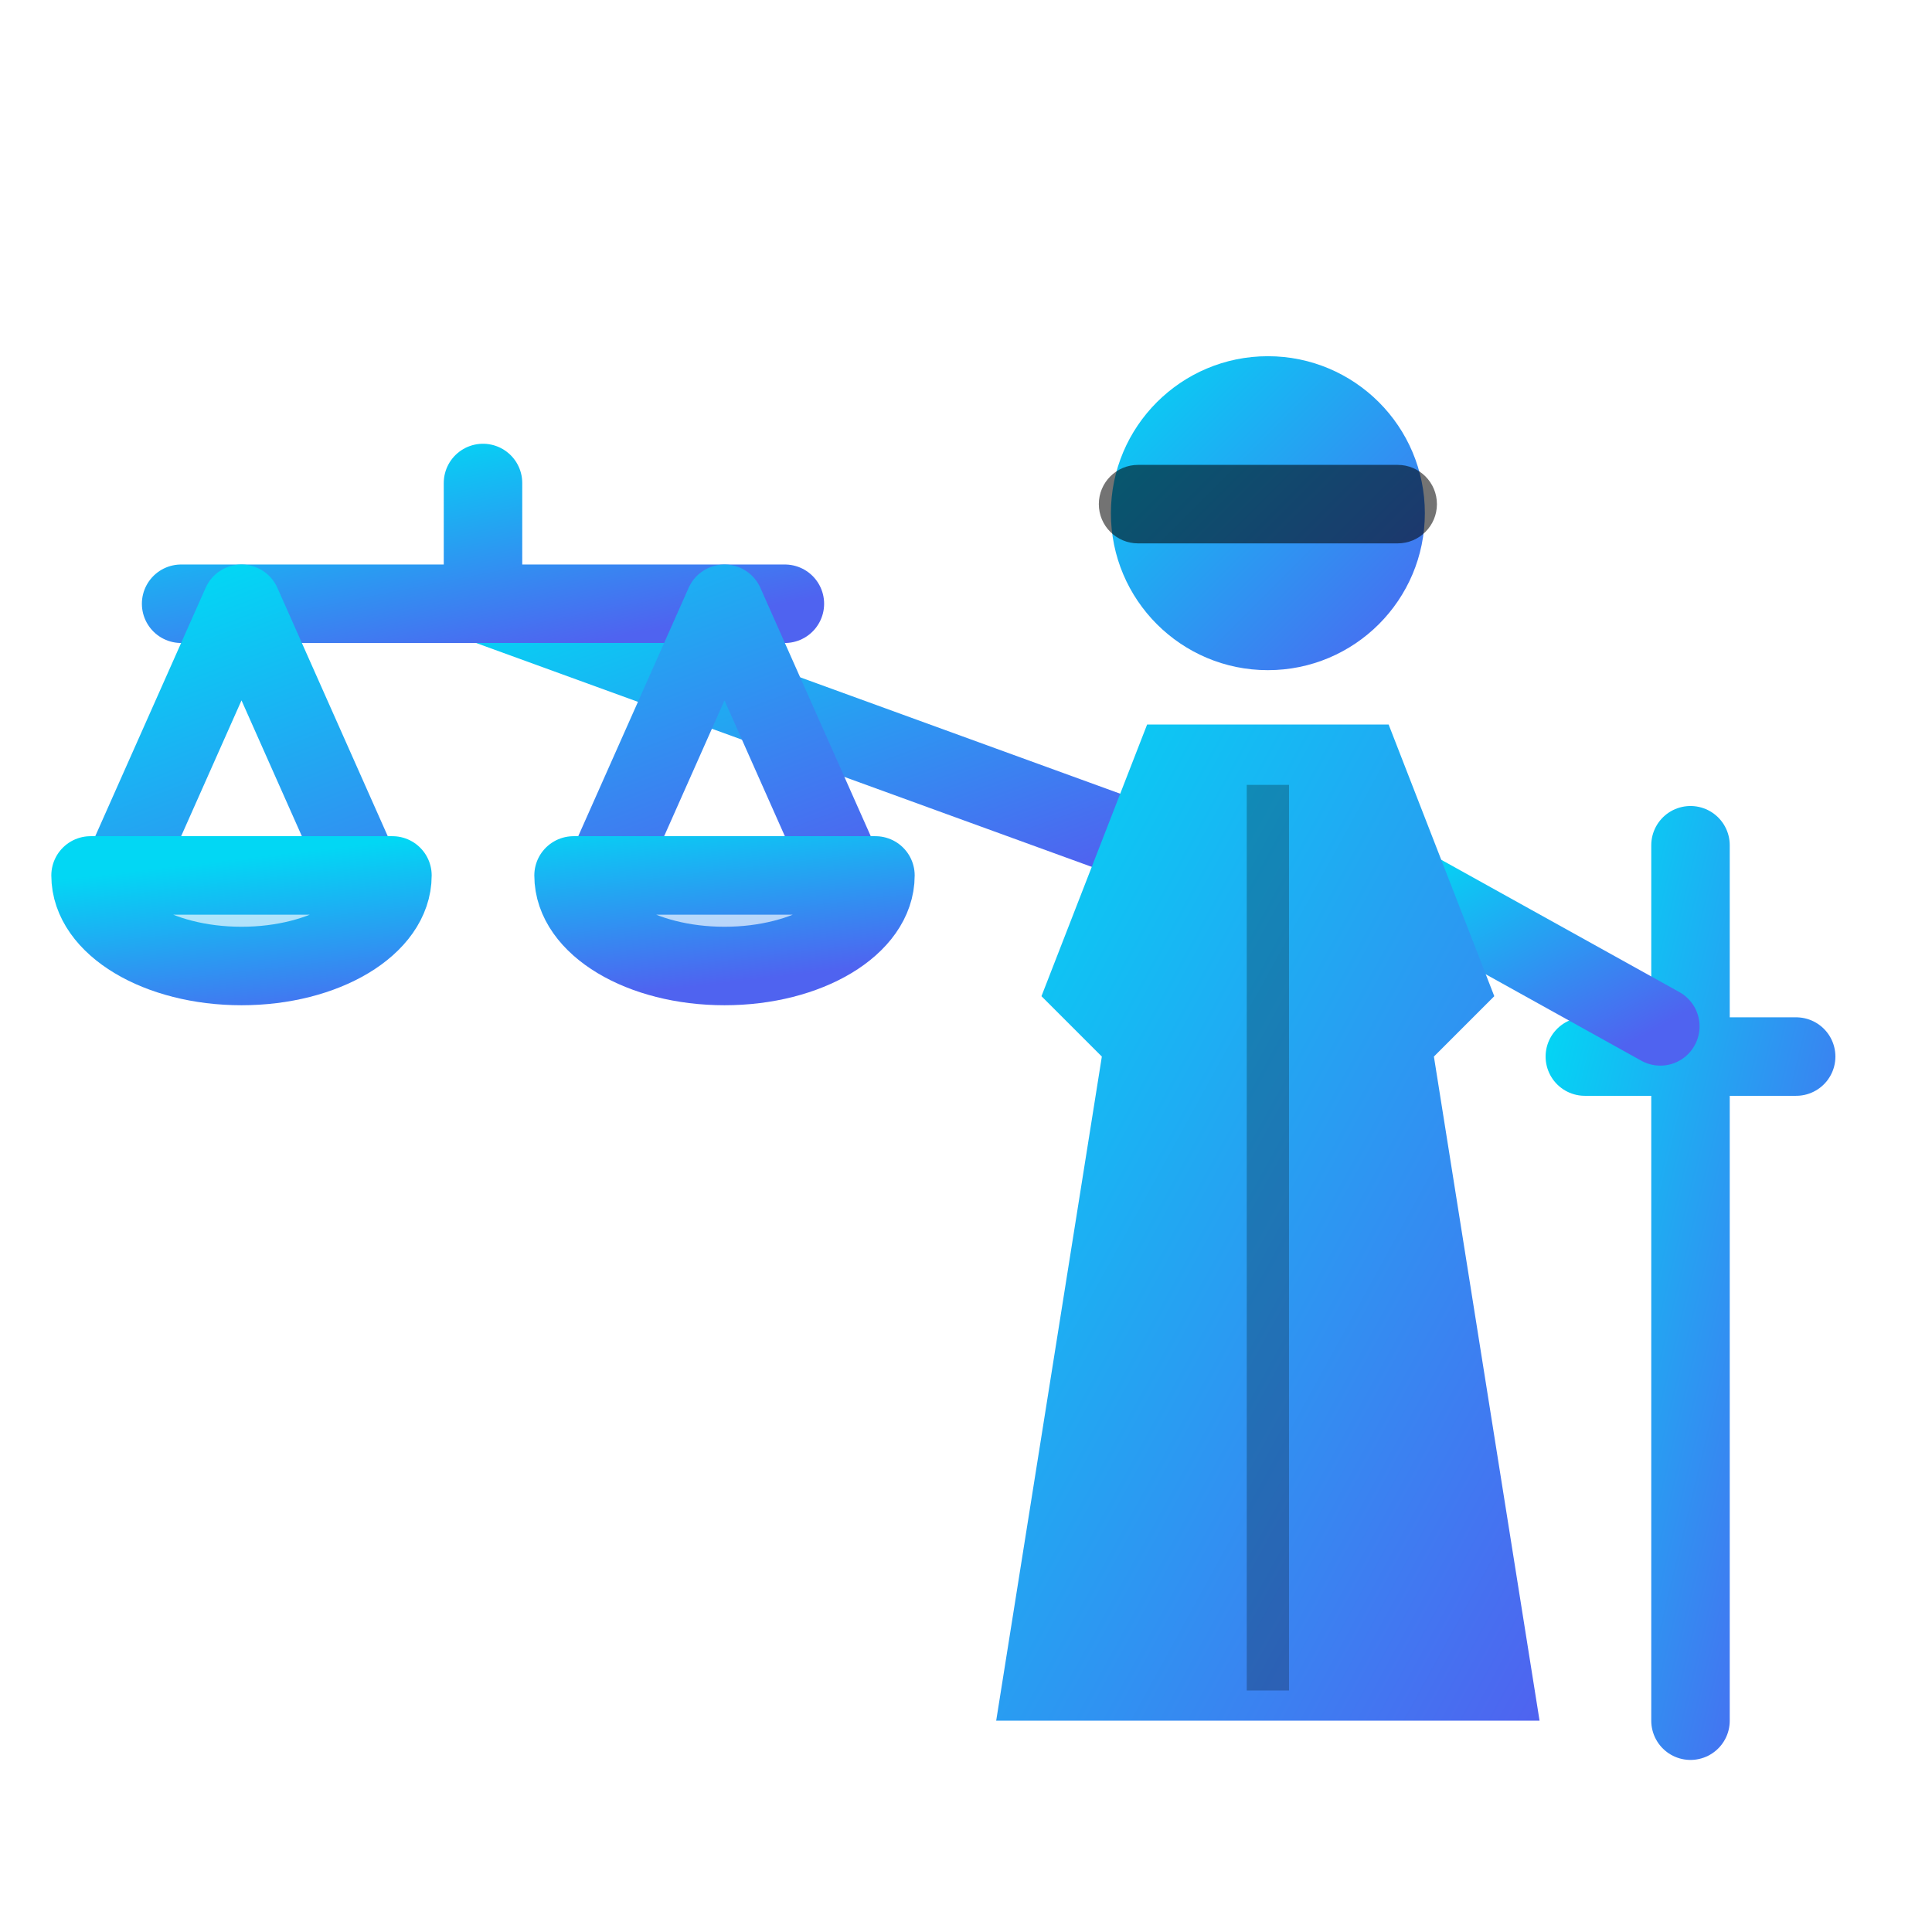
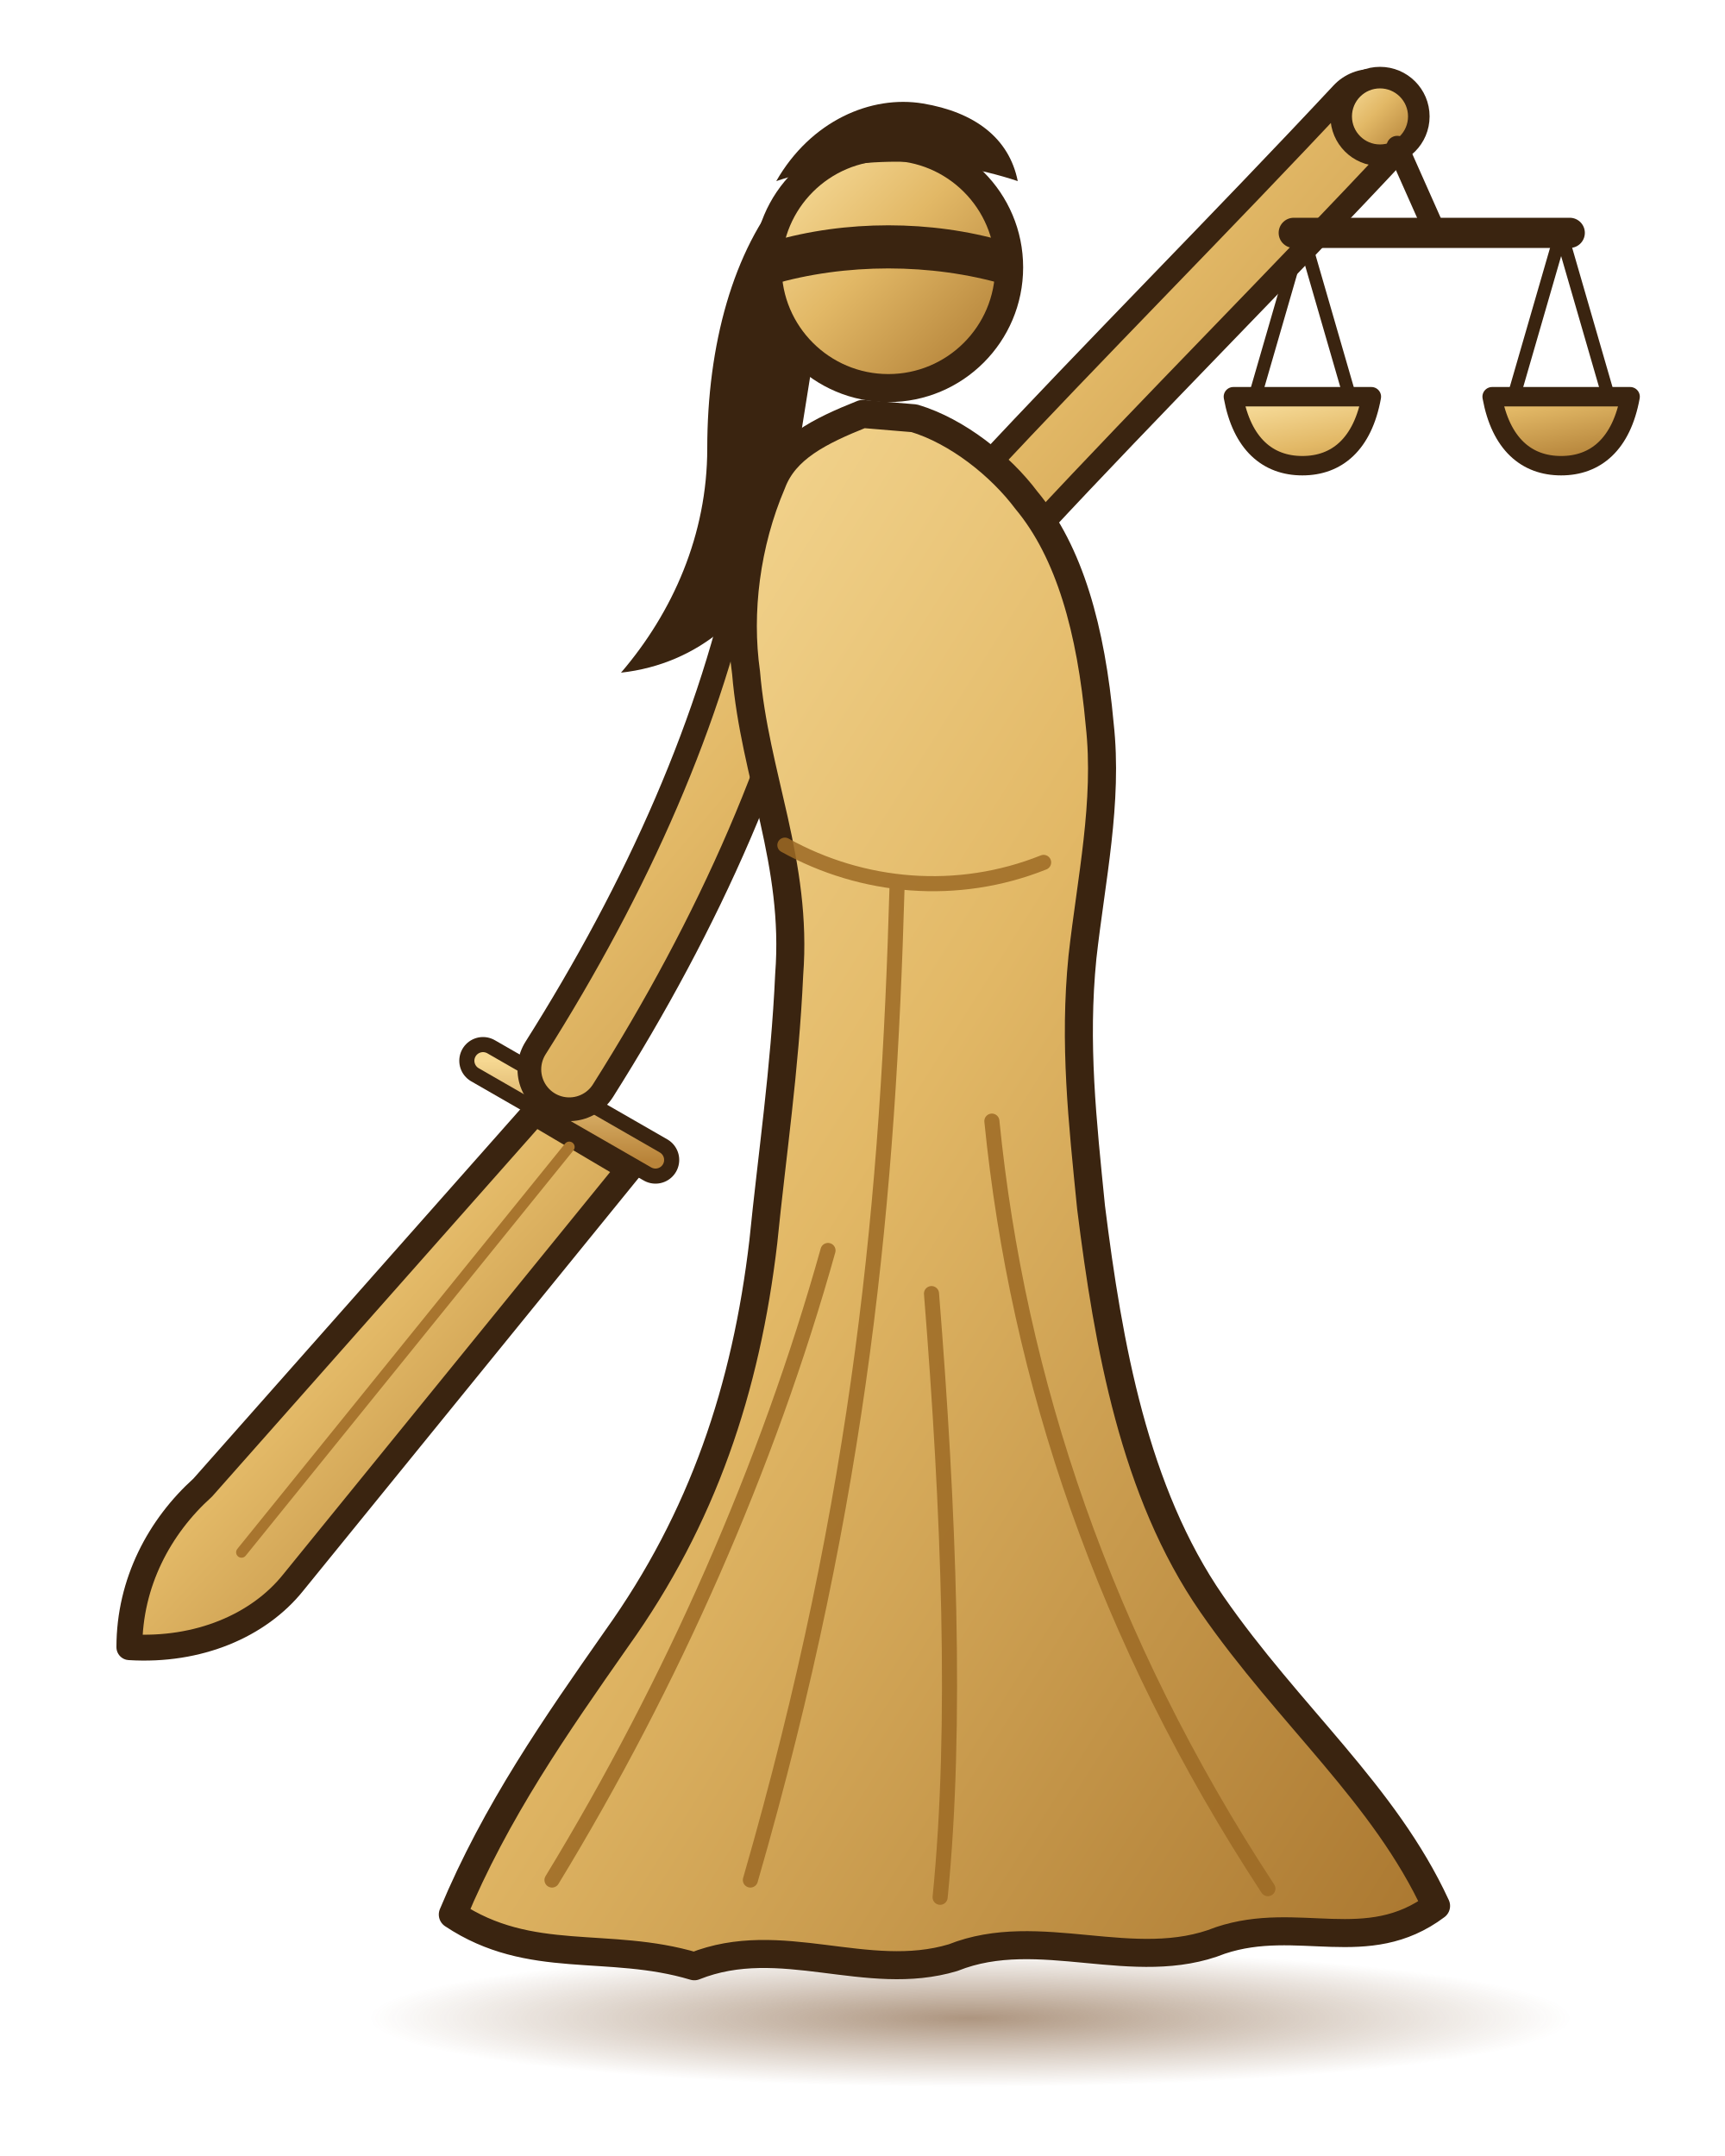
- <svg xmlns="http://www.w3.org/2000/svg" viewBox="0 0 64 64" role="img" aria-label="law_task">
+ <svg xmlns="http://www.w3.org/2000/svg" viewBox="0 0 400 500" role="img" aria-label="law_task">
  <defs>
-     <linearGradient id="g" x1="0" y1="0" x2="1" y2="1">
-       <stop offset="0" stop-color="#02D7F4" />
-       <stop offset="1" stop-color="#4F63F0" />
+     <linearGradient id="gold" x1="0" y1="0" x2="1" y2="1">
+       <stop offset="0" stop-color="#fbe3a4" />
+       <stop offset=".45" stop-color="#e2b866" />
+       <stop offset="1" stop-color="#a8752e" />
    </linearGradient>
+     <linearGradient id="goldV" x1="0" y1="0" x2="0" y2="1">
+       <stop offset="0" stop-color="#f6d892" />
+       <stop offset="1" stop-color="#b9843a" />
+     </linearGradient>
+     <radialGradient id="shadow" cx=".5" cy=".5" r=".5">
+       <stop offset="0" stop-color="#6b3f17" stop-opacity=".55" />
+       <stop offset="1" stop-color="#6b3f17" stop-opacity="0" />
+     </radialGradient>
  </defs>
-   <g fill="none" stroke="url(#g)" stroke-width="2.6" stroke-linecap="round" stroke-linejoin="round">
-     <path d="M38 28L16 20" />
-     <path d="M16 16v4M6 20h20" />
-     <path d="M8 20l-4 9M8 20l4 9M24 20l-4 9M24 20l4 9" />
-     <path d="M3 29a5 3 0 0 0 10 0zM19 29a5 3 0 0 0 10 0z" fill="url(#g)" fill-opacity=".35" />
-     <path d="M56 32v25M52.5 35h7M56 28v4" />
-     <path d="M46 29l9 5" />
+   <ellipse cx="225" cy="468" rx="140" ry="16" fill="url(#shadow)" />
+   <g stroke-linecap="round" stroke-linejoin="round">
+     <path d="M182 44c-12 14-18 36-18 60 0 20-8 38-20 52 18-2 32-14 38-32l8-50z" fill="#3a2410" />
+     <g stroke="#3a2410" stroke-width="6">
+       <path d="M124 258l22 13-78 96c-8 10-22 16-38 15 0-15 7-28 17-37z" fill="url(#gold)" />
+       <path d="M112 246l40 23" fill="none" stroke-width="11" />
+       <path d="M112 246l40 23" fill="none" stroke="url(#goldV)" stroke-width="4" />
+       <path d="M132 266L56 360" fill="none" stroke="#a8752e" stroke-width="2.5" />
+     </g>
+     <path d="M234 116c26-28 56-58 84-88M182 130c-8 40-26 80-50 118" fill="none" stroke="#3a2410" stroke-width="24" />
+     <path d="M234 116c26-28 56-58 84-88M182 130c-8 40-26 80-50 118" fill="none" stroke="url(#gold)" stroke-width="13" />
+     <circle cx="320" cy="27" r="9" fill="url(#gold)" stroke="#3a2410" stroke-width="5" />
+     <g stroke="#3a2410" fill="none">
+       <path d="M324 34l8 18" stroke-width="5" />
+       <path d="M300 54h64" stroke-width="7" />
+       <path d="M302 54l-11 38M302 54l11 38M362 54l-11 38M362 54l11 38" stroke-width="3" />
+       <path d="M286 92h32c-2 11-8 16-16 16s-14-5-16-16zM346 92h32c-2 11-8 16-16 16s-14-5-16-16z" fill="url(#gold)" stroke-width="4.5" />
+       <path d="M300 54h64" stroke="url(#goldV)" stroke-width="2.5" />
+     </g>
+     <path d="M200 96C190 100 182 104 179 112C173 126 171 142 173 156C175 180 185 200 183 226C182 248 179 268 177 288C173 322 163 352 143 380C129 400 115 420 105 444C123 456 141 450 161 456C181 448 201 460 221 454C241 446 263 458 283 450C301 444 317 454 333 442C321 416 299 398 281 372C263 346 257 312 253 280C251 260 249 242 251 222C253 204 257 186 255 168C253 146 248 128 238 116C232 108 222 100 212 97Z" fill="url(#gold)" stroke="#3a2410" stroke-width="6.5" />
+     <g fill="none" stroke="#9c6a25" stroke-width="3.5" opacity=".85">
+       <path d="M182 196c18 10 40 12 60 4" />
+       <path d="M208 206c-2 70-8 140-34 230" />
+       <path d="M230 260c6 60 26 120 64 178" />
+       <path d="M192 290c-14 50-36 100-64 146" />
+       <path d="M216 300c4 50 6 100 2 140" />
+     </g>
+     <circle cx="206" cy="62" r="28" fill="url(#gold)" stroke="#3a2410" stroke-width="6.5" />
+     <path d="M180 42c8-14 22-20 34-18 12 2 20 8 22 18-18-6-38-6-56 0z" fill="#3a2410" />
+     <path d="M179 56c17-5 37-5 54 0v10c-17-5-37-5-54 0z" fill="#3a2410" />
  </g>
-   <circle cx="42" cy="17" r="5.2" fill="url(#g)" />
-   <rect x="36.4" y="15.4" width="11.2" height="2.6" rx="1.3" fill="#000" fill-opacity=".55" />
-   <path d="M38 24h8l3.5 9-2 2 3.5 22H33l3.5-22-2-2z" fill="url(#g)" />
-   <path d="M42 26v30" stroke="#000" stroke-opacity=".25" stroke-width="1.4" />
</svg>
